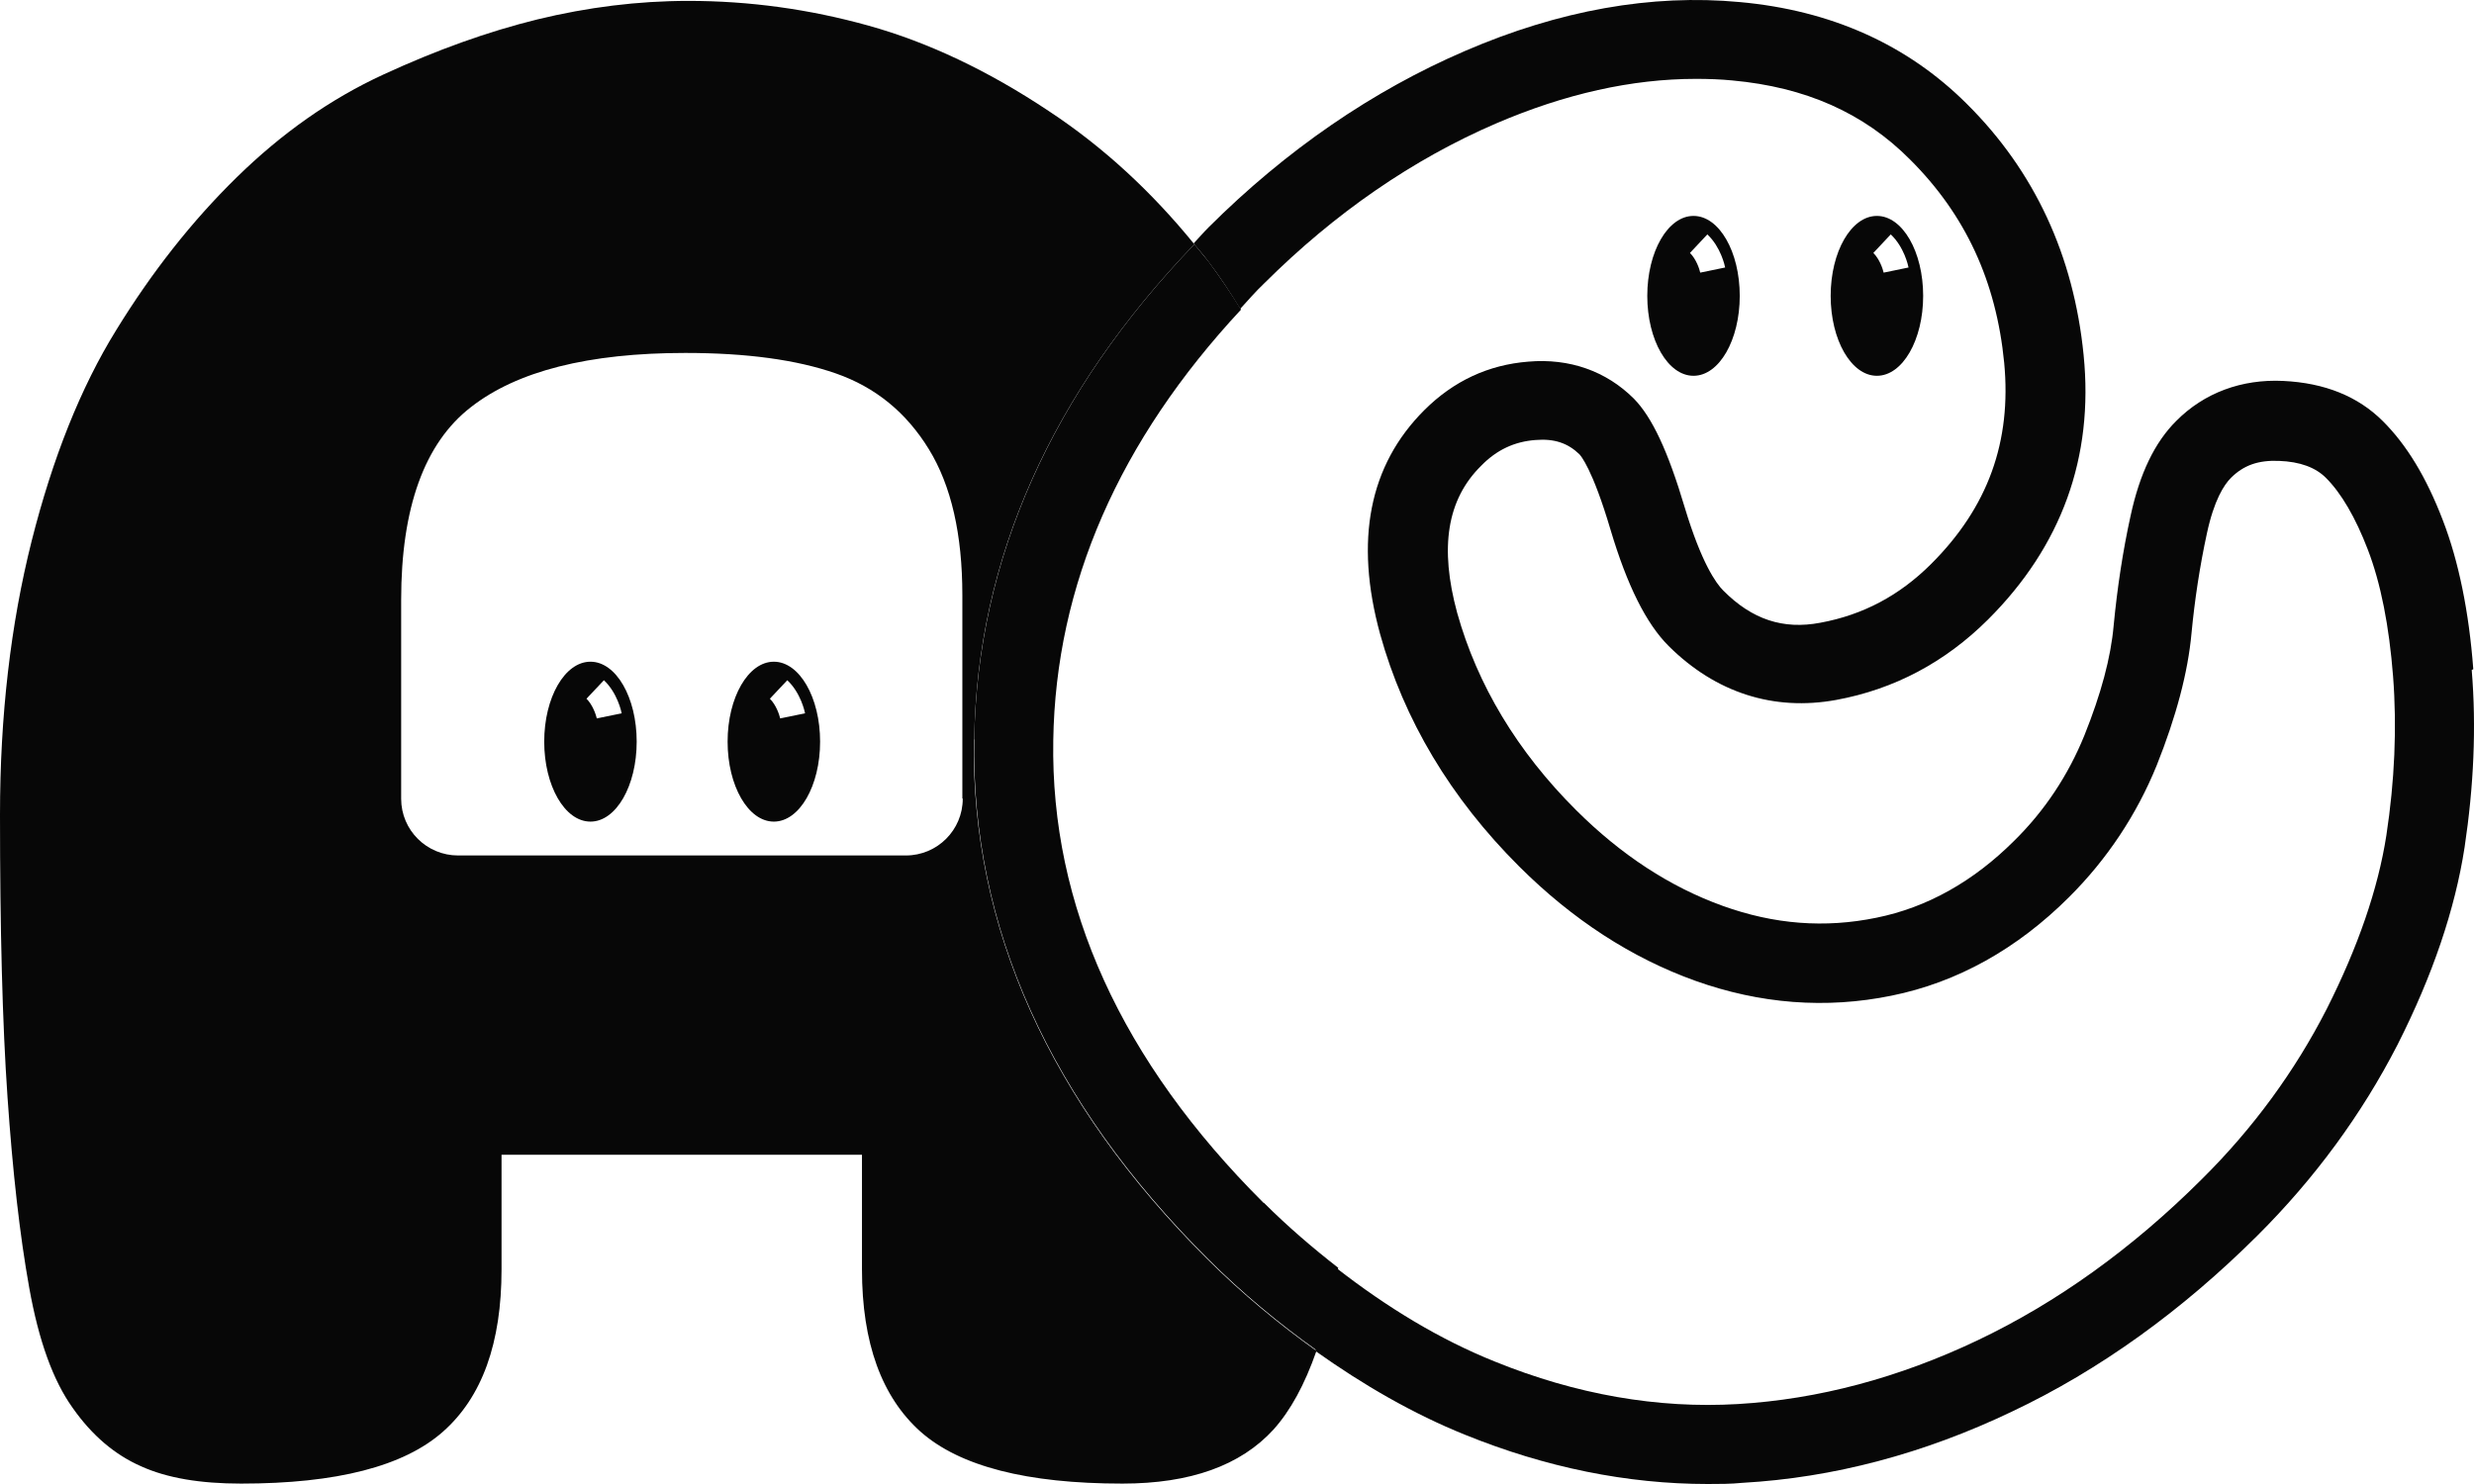
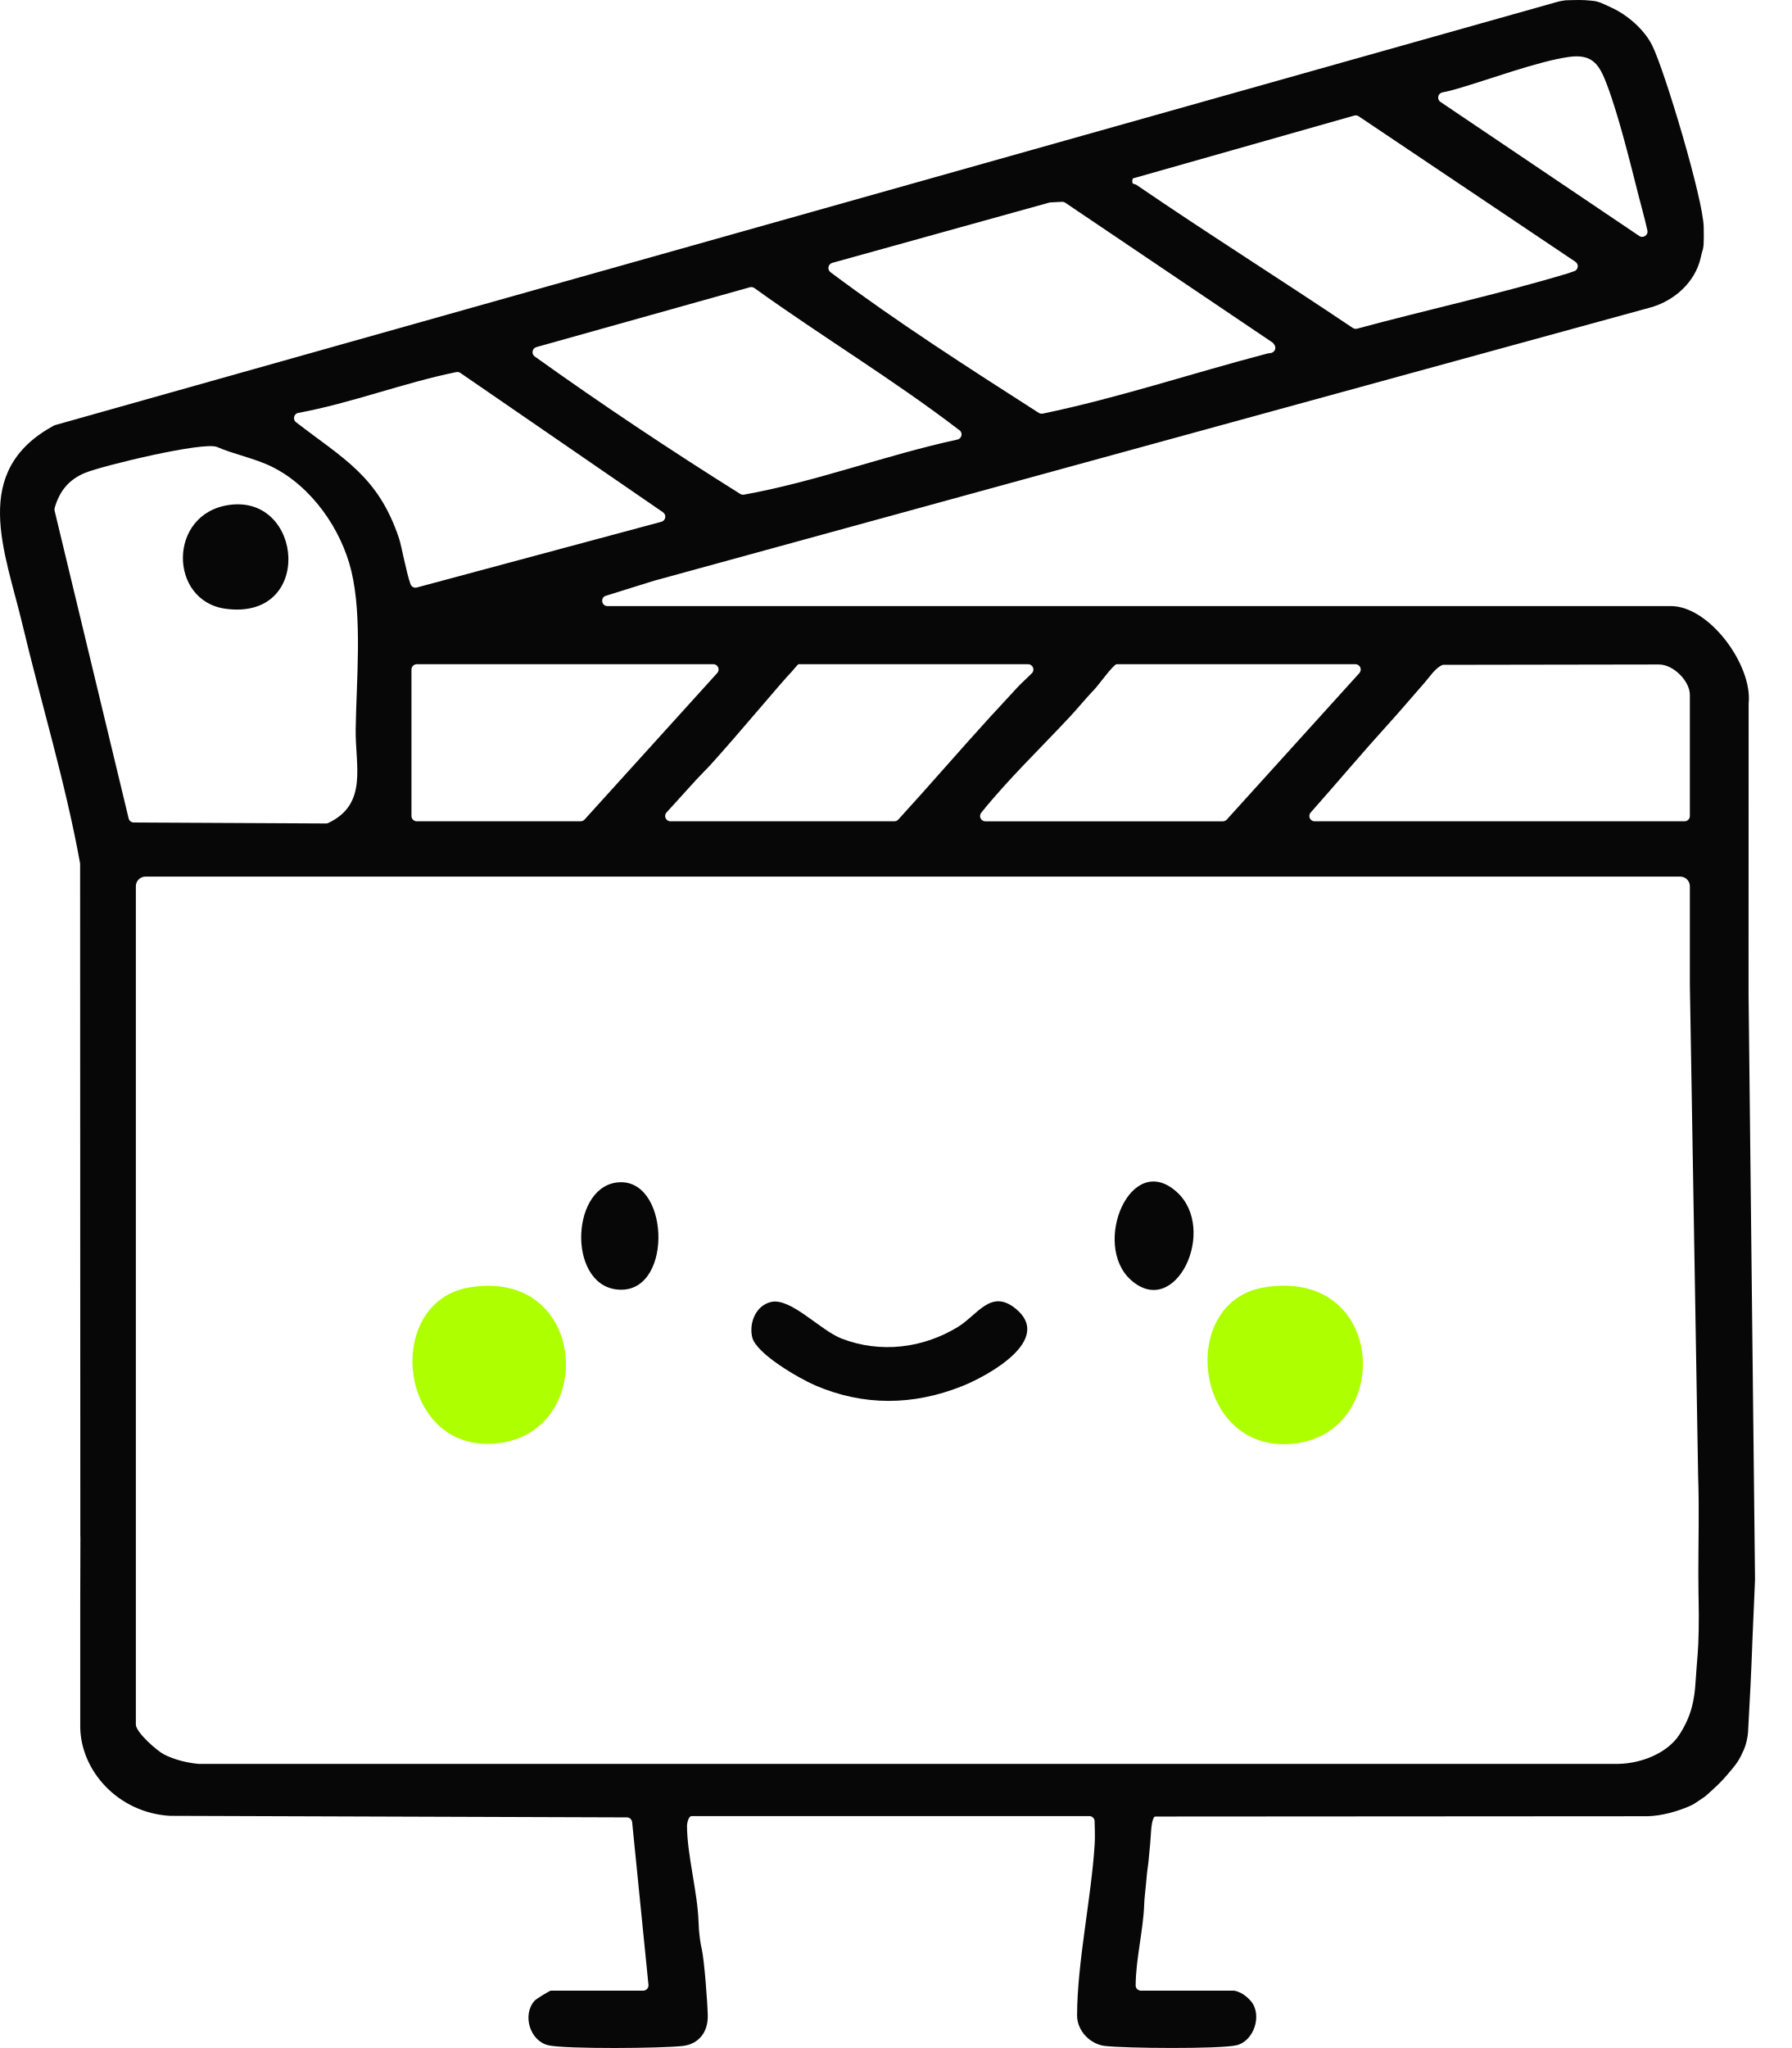
- <svg xmlns="http://www.w3.org/2000/svg" width="80" height="48" viewBox="0 0 80 48" fill="none">
-   <path d="M31.503 23.913C31.592 18.078 34.008 12.703 38.621 7.901C37.254 6.219 35.695 4.767 33.918 3.595C31.95 2.283 30.008 1.366 28.09 0.831C26.174 0.296 24.231 0.029 22.263 0.029C20.627 0.029 19.004 0.233 17.381 0.627C15.771 1.022 14.109 1.621 12.397 2.411C10.684 3.2 9.112 4.309 7.655 5.735C6.198 7.162 4.908 8.805 3.757 10.678C2.607 12.537 1.7 14.818 1.022 17.505C0.345 20.193 0 23.148 0 26.358C0 30.039 0.077 33.096 0.243 35.491C0.409 37.899 0.639 39.95 0.946 41.657C1.252 43.363 1.713 44.65 2.352 45.541C2.978 46.433 3.719 47.057 4.562 47.427C5.406 47.809 6.479 47.987 7.796 47.987C10.889 47.987 13.061 47.427 14.326 46.306C15.592 45.185 16.218 43.44 16.218 41.058V37.351H27.873V41.058C27.873 43.44 28.512 45.185 29.765 46.306C31.03 47.427 33.203 47.987 36.295 47.987C38.493 47.987 40.117 47.401 41.177 46.242C41.727 45.631 42.187 44.79 42.57 43.694C41.356 42.828 40.168 41.847 39.043 40.727C33.931 35.631 31.401 29.988 31.49 23.925L31.503 23.913ZM31.132 25.836C31.132 26.842 30.314 27.67 29.292 27.67H14.812C13.802 27.67 12.972 26.855 12.972 25.836V19.403C12.972 16.422 13.726 14.334 15.221 13.174C16.716 12.002 19.029 11.416 22.161 11.416C24.129 11.416 25.752 11.633 27.03 12.079C28.308 12.525 29.305 13.34 30.033 14.525C30.762 15.709 31.119 17.289 31.119 19.25V25.823L31.132 25.836Z" fill="#070707" />
-   <path d="M79.977 21.645C79.837 19.785 79.504 18.155 78.993 16.83C78.457 15.429 77.818 14.384 77.051 13.62C76.246 12.818 75.172 12.385 73.83 12.321C72.488 12.257 71.274 12.703 70.367 13.62C69.677 14.308 69.191 15.314 68.897 16.677C68.641 17.837 68.463 19.034 68.348 20.231C68.258 21.263 67.939 22.448 67.402 23.785C66.878 25.072 66.124 26.218 65.127 27.199C63.811 28.511 62.315 29.352 60.68 29.683C59.005 30.027 57.37 29.899 55.708 29.301C54.008 28.689 52.424 27.657 50.967 26.205C49.062 24.307 47.772 22.155 47.12 19.824C46.545 17.709 46.788 16.155 47.9 15.06C48.398 14.55 48.973 14.283 49.65 14.232C50.264 14.181 50.698 14.334 51.069 14.69C51.107 14.728 51.491 15.149 52.079 17.136C52.615 18.932 53.229 20.168 53.957 20.894C55.478 22.409 57.357 23.008 59.376 22.639C61.255 22.295 62.903 21.416 64.284 20.04C66.661 17.671 67.709 14.792 67.376 11.48C67.057 8.27 65.792 5.532 63.593 3.353C61.676 1.443 59.21 0.334 56.258 0.067C53.408 -0.201 50.417 0.334 47.376 1.647C44.385 2.933 41.586 4.856 39.081 7.353C38.915 7.519 38.762 7.697 38.596 7.875C38.749 8.066 38.915 8.245 39.056 8.436C39.426 8.92 39.772 9.442 40.104 9.99C40.359 9.71 40.602 9.429 40.883 9.162C43.158 6.895 45.689 5.149 48.385 3.99C50.609 3.035 52.769 2.551 54.839 2.551C55.235 2.551 55.632 2.564 56.015 2.602C58.379 2.818 60.258 3.646 61.766 5.162C63.555 6.946 64.552 9.098 64.808 11.735C65.05 14.283 64.284 16.41 62.443 18.244C61.421 19.263 60.245 19.887 58.865 20.142C57.663 20.371 56.654 20.04 55.721 19.098C55.491 18.868 55.018 18.206 54.481 16.423C53.932 14.576 53.42 13.493 52.833 12.894C51.938 12.002 50.749 11.582 49.42 11.697C48.13 11.799 47.005 12.321 46.059 13.264C44.27 15.047 43.797 17.48 44.628 20.511C45.395 23.276 46.903 25.81 49.126 28.027C50.852 29.747 52.756 30.982 54.813 31.721C56.91 32.472 59.044 32.638 61.165 32.205C63.3 31.772 65.229 30.689 66.903 29.02C68.13 27.798 69.089 26.358 69.741 24.753C70.367 23.186 70.75 21.747 70.865 20.486C70.968 19.403 71.134 18.308 71.364 17.25C71.594 16.18 71.913 15.684 72.143 15.454C72.552 15.047 73.025 14.881 73.69 14.907C74.38 14.932 74.878 15.123 75.21 15.454C75.709 15.951 76.169 16.741 76.565 17.773C76.987 18.868 77.255 20.244 77.383 21.874C77.511 23.53 77.434 25.263 77.166 27.021C76.897 28.753 76.246 30.638 75.236 32.638C74.214 34.638 72.859 36.498 71.185 38.154C68.948 40.383 66.52 42.128 63.951 43.351C61.408 44.561 58.801 45.261 56.194 45.414C53.612 45.567 50.967 45.108 48.334 44.038C46.558 43.325 44.858 42.293 43.222 41.02C43.03 42.026 42.8 42.917 42.532 43.695C44.091 44.803 45.701 45.733 47.376 46.408C49.983 47.465 52.615 48 55.222 48C55.593 48 55.964 48 56.347 47.962C59.287 47.796 62.213 47.019 65.063 45.656C67.888 44.319 70.558 42.395 72.999 39.962C74.853 38.115 76.373 36.039 77.524 33.797C78.661 31.555 79.389 29.403 79.696 27.403C79.99 25.441 80.08 23.518 79.926 21.671L79.977 21.645Z" fill="#070707" />
-   <path d="M40.858 38.905C36.257 34.319 33.969 29.288 34.059 23.951C34.135 18.919 36.193 14.244 40.129 10.015C39.797 9.468 39.439 8.945 39.081 8.461C38.928 8.27 38.775 8.092 38.621 7.901C34.008 12.703 31.605 18.078 31.503 23.913C31.401 29.976 33.944 35.619 39.056 40.714C40.18 41.835 41.369 42.816 42.583 43.682C42.851 42.917 43.081 42.026 43.273 41.007C42.455 40.37 41.65 39.682 40.87 38.905H40.858Z" fill="#070707" />
-   <path d="M25.023 21.403C24.193 21.403 23.528 22.562 23.528 23.989C23.528 25.416 24.193 26.575 25.023 26.575C25.854 26.575 26.519 25.416 26.519 23.989C26.519 22.562 25.854 21.403 25.023 21.403ZM25.228 23.237C25.202 23.123 25.1 22.804 24.895 22.6L25.458 22.002C25.892 22.409 26.02 23.008 26.033 23.072L25.228 23.237Z" fill="#070707" />
-   <path d="M19.093 21.403C18.262 21.403 17.598 22.562 17.598 23.989C17.598 25.416 18.262 26.575 19.093 26.575C19.924 26.575 20.588 25.416 20.588 23.989C20.588 22.562 19.924 21.403 19.093 21.403ZM19.298 23.237C19.272 23.123 19.17 22.804 18.965 22.6L19.528 22.002C19.962 22.409 20.09 23.008 20.103 23.072L19.298 23.237Z" fill="#070707" />
-   <path d="M60.692 6.984C59.862 6.984 59.197 8.143 59.197 9.57C59.197 10.996 59.862 12.155 60.692 12.155C61.523 12.155 62.188 10.996 62.188 9.57C62.188 8.143 61.523 6.984 60.692 6.984ZM60.91 8.818C60.884 8.703 60.782 8.385 60.577 8.181L61.14 7.582C61.574 7.99 61.702 8.589 61.715 8.652L60.91 8.818Z" fill="#070707" />
-   <path d="M54.762 6.984C53.931 6.984 53.267 8.143 53.267 9.57C53.267 10.996 53.931 12.155 54.762 12.155C55.593 12.155 56.257 10.996 56.257 9.57C56.257 8.143 55.593 6.984 54.762 6.984ZM54.979 8.818C54.954 8.703 54.852 8.385 54.647 8.181L55.209 7.582C55.644 7.99 55.772 8.589 55.785 8.652L54.979 8.818Z" fill="#070707" />
+ <svg xmlns="http://www.w3.org/2000/svg" width="42" height="48" viewBox="0 0 42 48" fill="none">
+   <path d="M1.883 36.018L1.878 20.25C1.878 20.243 1.878 20.235 1.876 20.228C1.535 18.341 0.968 16.495 0.524 14.628C0.118 12.92 -0.715 11.041 1.269 9.972C1.277 9.968 1.287 9.964 1.296 9.962L36.544 0.034C36.56 0.029 36.69 0.007 36.7 0.007C36.933 0.001 37.097 -0.009 37.318 0.017C37.443 0.032 37.434 0.037 37.48 0.049C37.537 0.064 37.597 0.096 37.774 0.177C38.153 0.35 38.547 0.691 38.734 1.068C39.02 1.643 39.928 4.659 39.94 5.325C39.947 5.717 39.938 5.801 39.907 5.89C39.891 5.935 39.881 5.989 39.868 6.046C39.737 6.613 39.259 7.042 38.708 7.202L15.337 13.61L14.204 13.963C14.068 14.005 14.099 14.205 14.241 14.205H39.169C40.08 14.205 41.089 15.6 40.993 16.486L40.991 23.272L41.143 37.024C41.026 39.635 41.094 38.48 40.979 40.603C40.972 40.718 40.93 40.898 40.884 41.003C40.786 41.223 40.739 41.297 40.63 41.431C40.422 41.686 40.354 41.749 40.272 41.831C40.214 41.889 40.101 41.99 40.026 42.058C39.967 42.11 39.968 42.111 39.752 42.253C39.704 42.285 39.655 42.313 39.602 42.334C39.311 42.459 38.95 42.56 38.622 42.568L27.087 42.575C27.074 42.575 27.059 42.581 27.052 42.594C26.977 42.722 26.984 43.026 26.961 43.241C26.955 43.297 26.945 43.387 26.935 43.511C26.921 43.691 26.907 43.744 26.89 43.894C26.876 44.024 26.873 44.08 26.86 44.215C26.841 44.415 26.83 44.47 26.823 44.638C26.801 45.248 26.627 45.907 26.623 46.534C26.623 46.601 26.679 46.656 26.748 46.656H28.928C29.141 46.688 29.297 46.868 29.331 46.909C29.596 47.234 29.393 47.845 28.982 47.937C28.579 48.027 26.372 48.008 25.902 47.952C25.553 47.911 25.249 47.595 25.25 47.236C25.252 45.992 25.584 44.49 25.663 43.212C25.674 43.038 25.663 42.862 25.661 42.688C25.661 42.62 25.605 42.565 25.537 42.565H16.212C16.142 42.565 16.105 42.724 16.105 42.8C16.11 43.486 16.354 44.345 16.377 45.061C16.382 45.214 16.387 45.275 16.408 45.443C16.424 45.565 16.439 45.625 16.451 45.679C16.511 45.941 16.586 46.938 16.592 47.238C16.6 47.619 16.389 47.907 16.007 47.952C15.527 48.009 13.269 48.028 12.858 47.937C12.423 47.84 12.236 47.224 12.532 46.892C12.573 46.846 12.888 46.656 12.912 46.656H15.078C15.151 46.656 15.209 46.592 15.202 46.52L14.819 42.706C14.812 42.643 14.759 42.595 14.695 42.595L3.983 42.559C2.777 42.487 1.899 41.517 1.881 40.486V37.595L1.885 36.016L1.883 36.018ZM38.427 5.53C38.52 5.593 38.643 5.511 38.62 5.402C38.56 5.129 38.453 4.745 38.428 4.645C38.224 3.846 37.956 2.737 37.672 1.986C37.496 1.521 37.34 1.256 36.781 1.334C36.058 1.435 34.909 1.864 34.162 2.08C34.049 2.113 33.932 2.143 33.815 2.166C33.706 2.187 33.678 2.328 33.769 2.389L38.428 5.53H38.427ZM36.934 6.137L31.852 2.726C31.821 2.705 31.783 2.699 31.747 2.709L26.555 4.183C26.518 4.346 26.584 4.293 26.644 4.335C28.318 5.479 30.031 6.555 31.713 7.686C31.744 7.706 31.781 7.712 31.815 7.703C33.459 7.258 35.135 6.895 36.763 6.405C36.783 6.399 36.826 6.382 36.847 6.375C36.862 6.369 36.88 6.364 36.9 6.358C37 6.327 37.019 6.195 36.933 6.137H36.934ZM29.88 8.089L29.863 8.063C29.854 8.048 29.841 8.035 29.827 8.025L24.972 4.751C24.949 4.736 24.922 4.729 24.895 4.73L24.627 4.744C24.618 4.744 24.608 4.746 24.599 4.748L19.511 6.161C19.412 6.189 19.387 6.318 19.469 6.38C21.031 7.55 22.701 8.619 24.352 9.677C24.38 9.694 24.414 9.7 24.446 9.694C26.219 9.326 27.948 8.747 29.7 8.289C29.726 8.282 29.755 8.278 29.782 8.275C29.874 8.266 29.928 8.168 29.88 8.089V8.089ZM22.494 10.085C20.949 8.901 19.268 7.89 17.686 6.752C17.655 6.731 17.616 6.723 17.579 6.733L12.575 8.135C12.475 8.163 12.451 8.295 12.536 8.355C14.104 9.477 15.716 10.551 17.353 11.576C17.38 11.592 17.411 11.599 17.443 11.593C19.137 11.289 20.759 10.667 22.442 10.303C22.546 10.281 22.578 10.148 22.494 10.084V10.085ZM15.543 12.007L10.793 8.741C10.764 8.721 10.729 8.714 10.696 8.721C9.447 8.976 8.242 9.447 6.994 9.677C6.888 9.696 6.855 9.831 6.941 9.896L6.943 9.898C8.053 10.755 8.868 11.161 9.355 12.619C9.411 12.789 9.531 13.444 9.625 13.695C9.647 13.754 9.712 13.786 9.773 13.769L15.505 12.229C15.607 12.201 15.63 12.068 15.543 12.008V12.007ZM5.09 10.477C4.784 10.34 2.408 10.914 1.996 11.082C1.609 11.241 1.394 11.513 1.281 11.907C1.276 11.927 1.275 11.949 1.28 11.969L3.016 19.183C3.029 19.238 3.08 19.277 3.137 19.277L7.642 19.3C7.661 19.3 7.68 19.296 7.697 19.288C8.632 18.845 8.326 17.94 8.338 17.098C8.353 15.976 8.498 14.472 8.237 13.386C8 12.398 7.299 11.395 6.373 10.939C5.965 10.738 5.464 10.643 5.09 10.476V10.477ZM16.721 15.568H9.771C9.702 15.568 9.646 15.623 9.646 15.691V19.125C9.646 19.194 9.702 19.249 9.771 19.249H13.611C13.647 19.249 13.681 19.234 13.704 19.208L16.814 15.774C16.886 15.694 16.829 15.567 16.721 15.567V15.568ZM24.192 15.777C24.267 15.698 24.211 15.568 24.101 15.568H18.719C18.703 15.568 18.578 15.726 18.553 15.751C18.357 15.945 17.308 17.209 16.659 17.923C16.556 18.037 16.418 18.17 16.324 18.273C16.09 18.529 15.872 18.769 15.625 19.043C15.553 19.123 15.61 19.249 15.718 19.249H20.966C21.001 19.249 21.035 19.234 21.058 19.209C21.788 18.412 22.492 17.591 23.22 16.794C23.433 16.561 23.643 16.34 23.845 16.117C23.946 16.006 24.077 15.896 24.191 15.777L24.192 15.777ZM31.867 15.774C31.94 15.695 31.883 15.568 31.775 15.568H26.177C26.104 15.568 25.752 16.058 25.664 16.149C25.451 16.37 25.275 16.592 25.082 16.798C24.381 17.55 23.644 18.253 23.003 19.048C22.938 19.13 22.995 19.25 23.1 19.25H28.666C28.701 19.25 28.735 19.235 28.759 19.209L31.868 15.775L31.867 15.774ZM39.49 19.249C39.559 19.249 39.615 19.194 39.615 19.126V16.284C39.615 15.963 39.227 15.57 38.887 15.574L33.846 15.582C33.829 15.582 33.812 15.584 33.798 15.591C33.629 15.68 33.517 15.864 33.393 16.004C33.13 16.303 32.83 16.658 32.56 16.955C31.939 17.639 31.34 18.352 30.726 19.044C30.655 19.124 30.711 19.249 30.819 19.249H39.491H39.49ZM39.615 23.067V20.77C39.615 20.646 39.513 20.545 39.388 20.545H3.412C3.287 20.545 3.185 20.646 3.185 20.77V40.419C3.185 40.599 3.674 41.031 3.85 41.122C4.082 41.242 4.393 41.318 4.654 41.341C4.658 41.341 4.662 41.341 4.667 41.341H37.935C38.455 41.334 39.083 41.101 39.371 40.654C39.66 40.207 39.723 39.828 39.749 39.416C39.785 38.857 39.815 38.722 39.822 38.201C39.831 37.603 39.815 37.622 39.814 36.882C39.813 36.141 39.837 35.408 39.809 34.594L39.615 23.067V23.067Z" fill="#070707" />
+   <path d="M29.63 30.174C32.47 29.703 32.666 33.487 30.422 33.823C28.003 34.186 27.553 30.519 29.63 30.174Z" fill="#AEFF00" />
+   <path d="M11.003 30.174C13.805 29.706 14.011 33.644 11.596 33.834C9.327 34.014 8.977 30.513 11.003 30.174Z" fill="#AEFF00" />
+   <path d="M18.081 30.514C18.542 30.413 19.228 31.179 19.73 31.373C20.64 31.723 21.631 31.602 22.453 31.102C22.915 30.821 23.227 30.2 23.807 30.669C24.709 31.399 23.159 32.248 22.547 32.491C21.399 32.946 20.244 32.957 19.106 32.468C18.737 32.308 17.723 31.729 17.633 31.338C17.557 31.009 17.716 30.594 18.081 30.514H18.081Z" fill="#070707" />
+   <path d="M14.441 27.717C15.685 27.534 15.803 30.231 14.561 30.228C13.318 30.225 13.348 27.878 14.441 27.717Z" fill="#070707" />
+   <path d="M26.51 29.998C25.587 29.17 26.503 26.954 27.589 27.939C28.555 28.815 27.557 30.939 26.51 29.998Z" fill="#070707" />
+   <path d="M5.368 11.835C7.113 11.583 7.363 14.549 5.288 14.268C3.955 14.088 3.927 12.042 5.368 11.835Z" fill="#070707" />
</svg>
